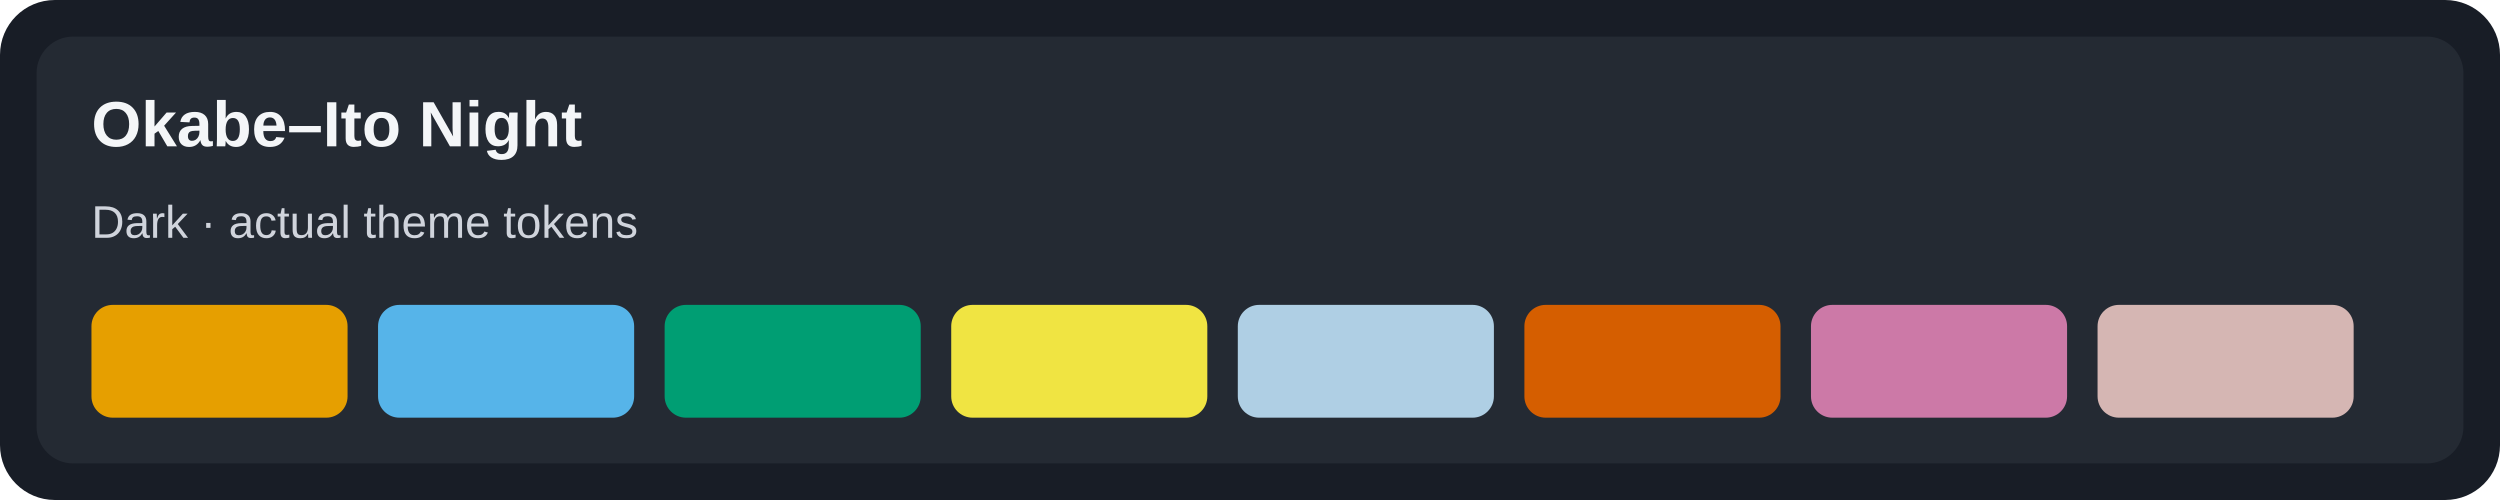
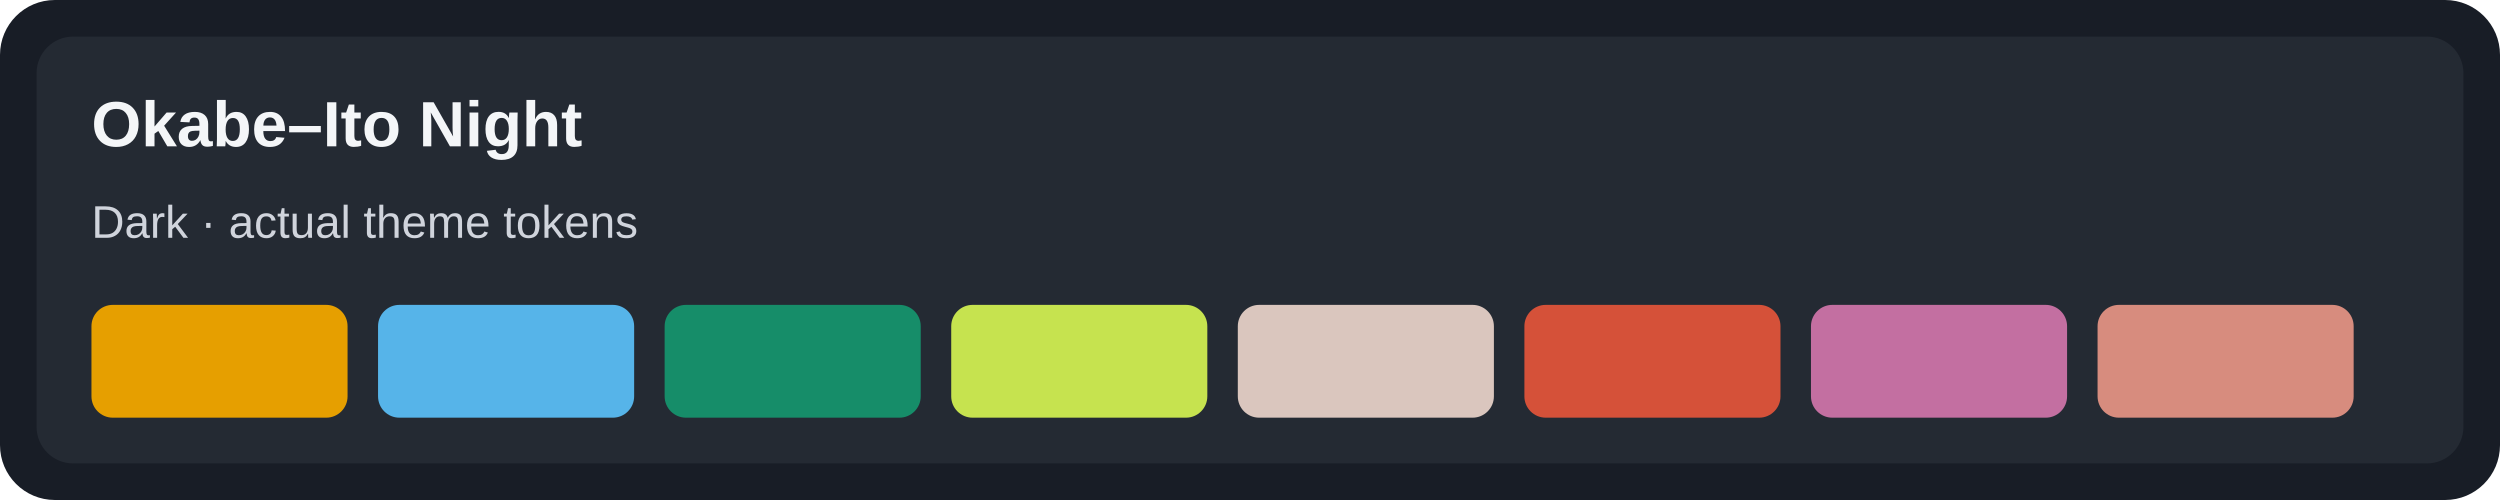
<svg xmlns="http://www.w3.org/2000/svg" width="820" height="164" viewBox="0 0 820 164">
  <rect width="820" height="164" rx="18" fill="#181D26" />
  <rect x="12" y="12" width="796" height="140" rx="12" fill="#242A33" />
  <text x="30" y="48" fill="#F4F6F8" font-family="Segoe UI,Arial,sans-serif" font-size="21" font-weight="650">Okabe–Ito Night</text>
  <text x="30" y="78" fill="#D0D4DC" font-family="Segoe UI,Arial,sans-serif" font-size="15">Dark · actual theme tokens</text>
  <rect x="30" y="100" width="84" height="37" rx="7" fill="#E69F00" />
  <rect x="124" y="100" width="84" height="37" rx="7" fill="#56B4E9" />
-   <rect x="218" y="100" width="84" height="37" rx="7" fill="#009E73" />
-   <rect x="312" y="100" width="84" height="37" rx="7" fill="#F0E442" />
-   <rect x="406" y="100" width="84" height="37" rx="7" fill="#AFCFE4" />
-   <rect x="500" y="100" width="84" height="37" rx="7" fill="#D55E00" />
-   <rect x="594" y="100" width="84" height="37" rx="7" fill="#CC79A7" />
-   <rect x="688" y="100" width="84" height="37" rx="7" fill="#D5B6B3" />
+   <rect x="218" y="100" width="84" height="37" rx="7" fill="#168D69" />
+   <rect x="312" y="100" width="84" height="37" rx="7" fill="#C6E34F" />
+   <rect x="406" y="100" width="84" height="37" rx="7" fill="#DAC6BE" />
+   <rect x="500" y="100" width="84" height="37" rx="7" fill="#D55139" />
+   <rect x="594" y="100" width="84" height="37" rx="7" fill="#C36FA1" />
+   <rect x="688" y="100" width="84" height="37" rx="7" fill="#D78C7E" />
</svg>
